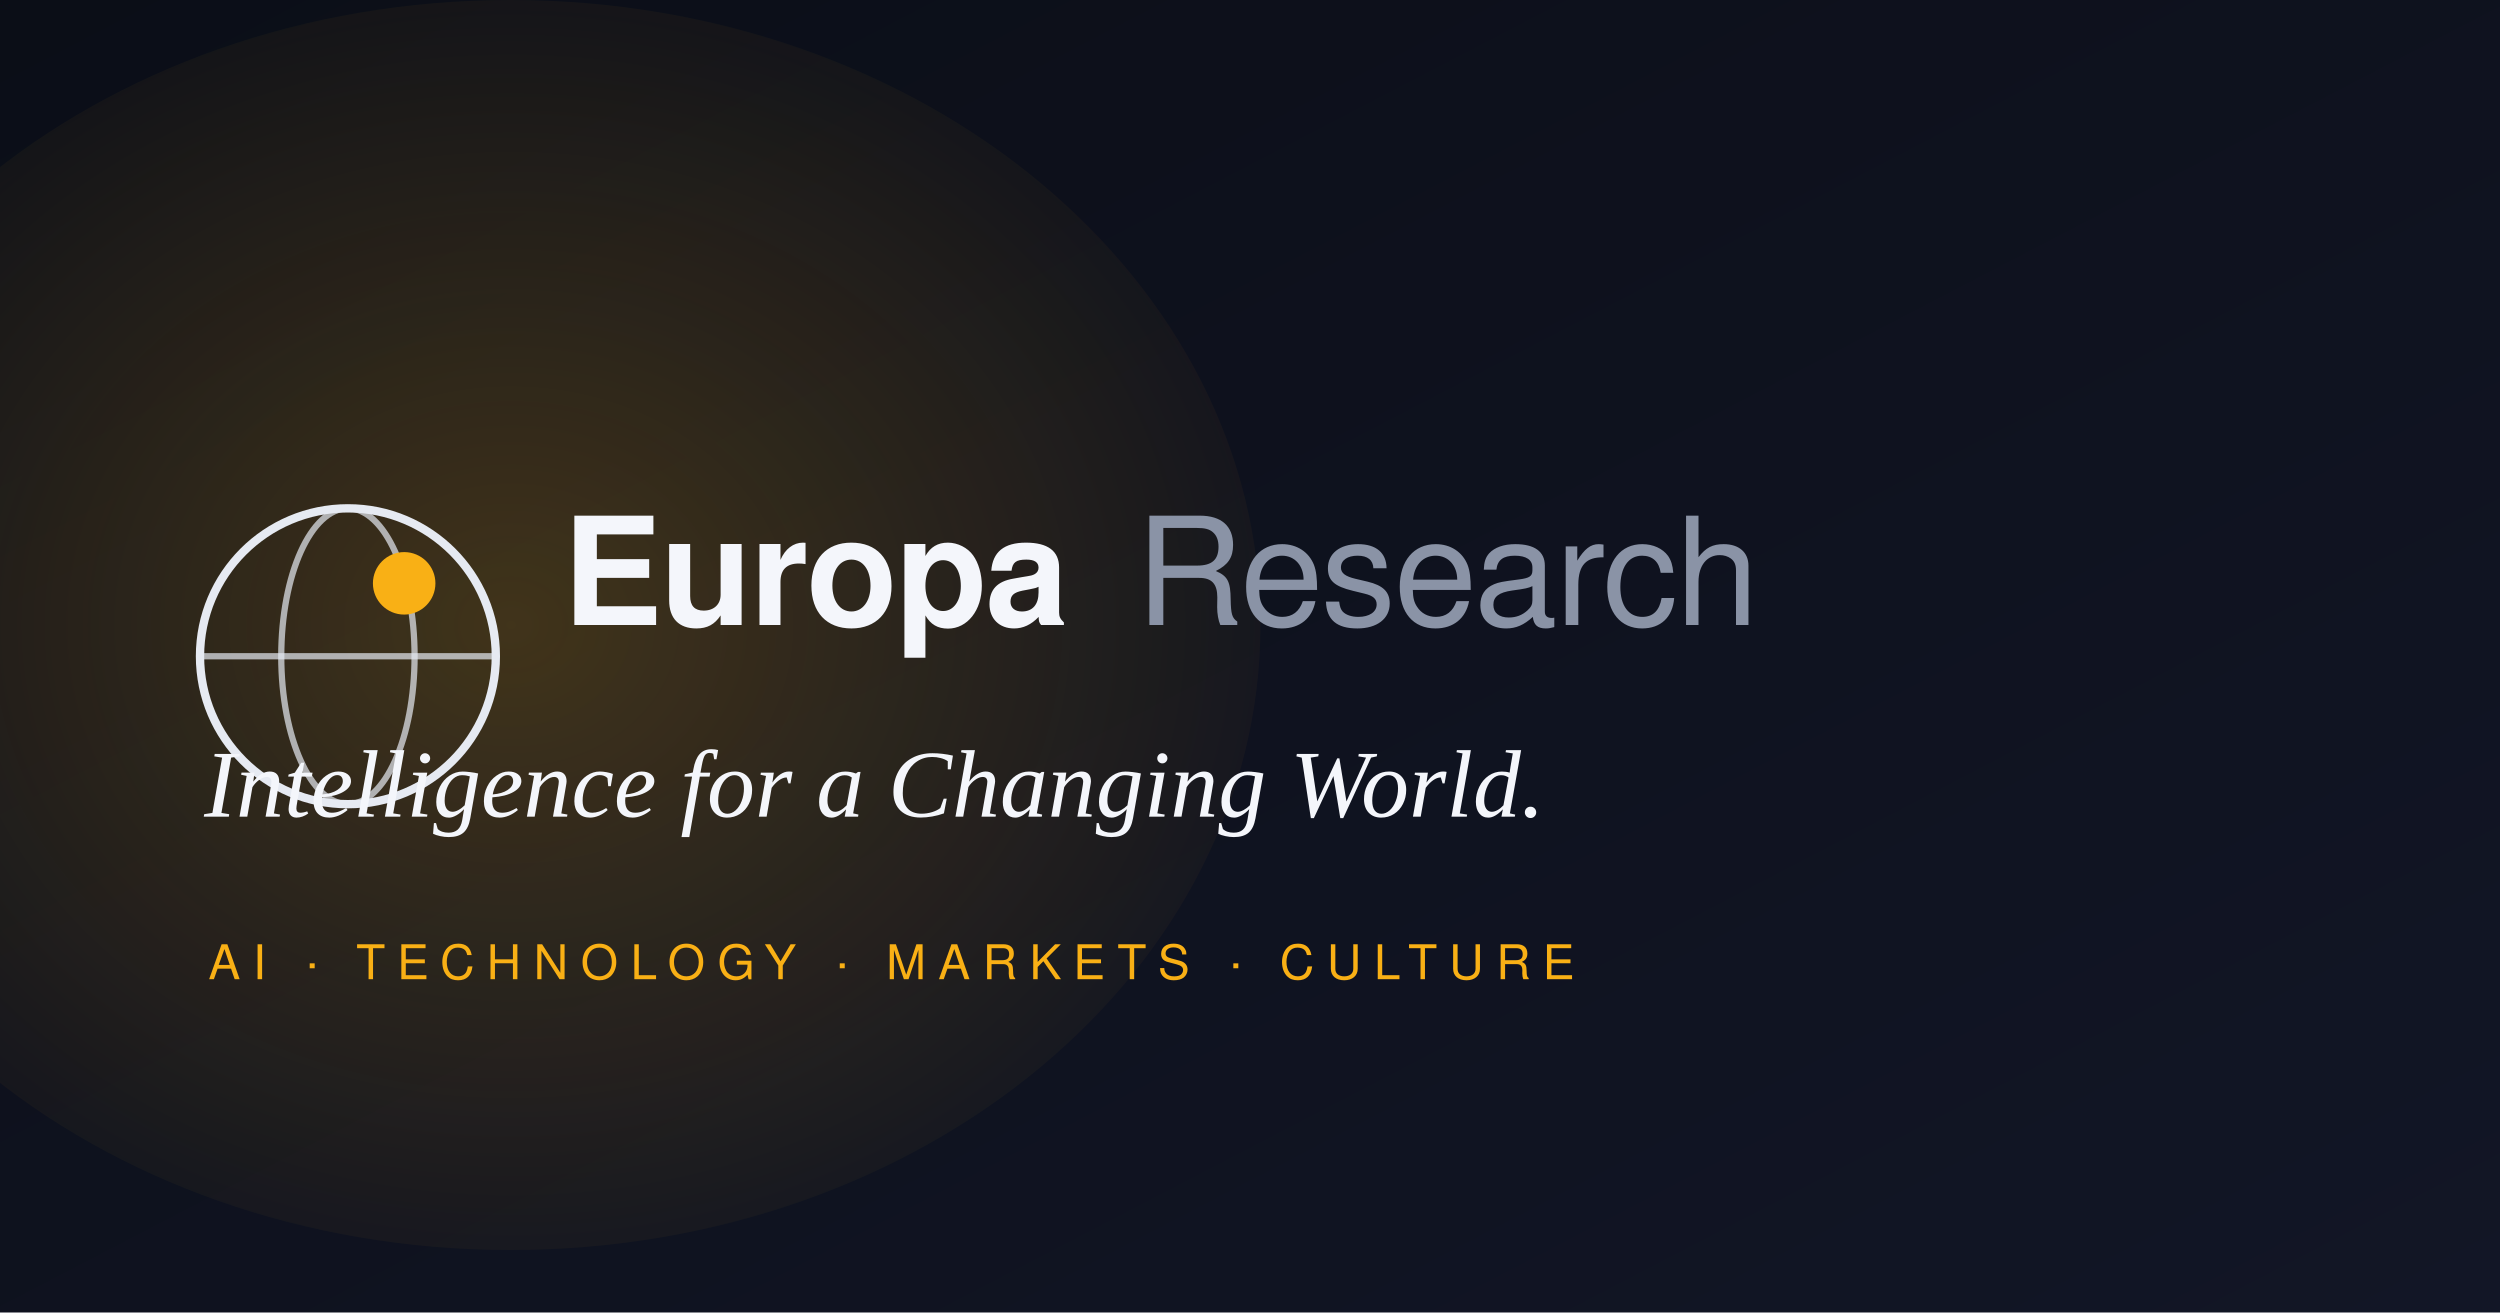
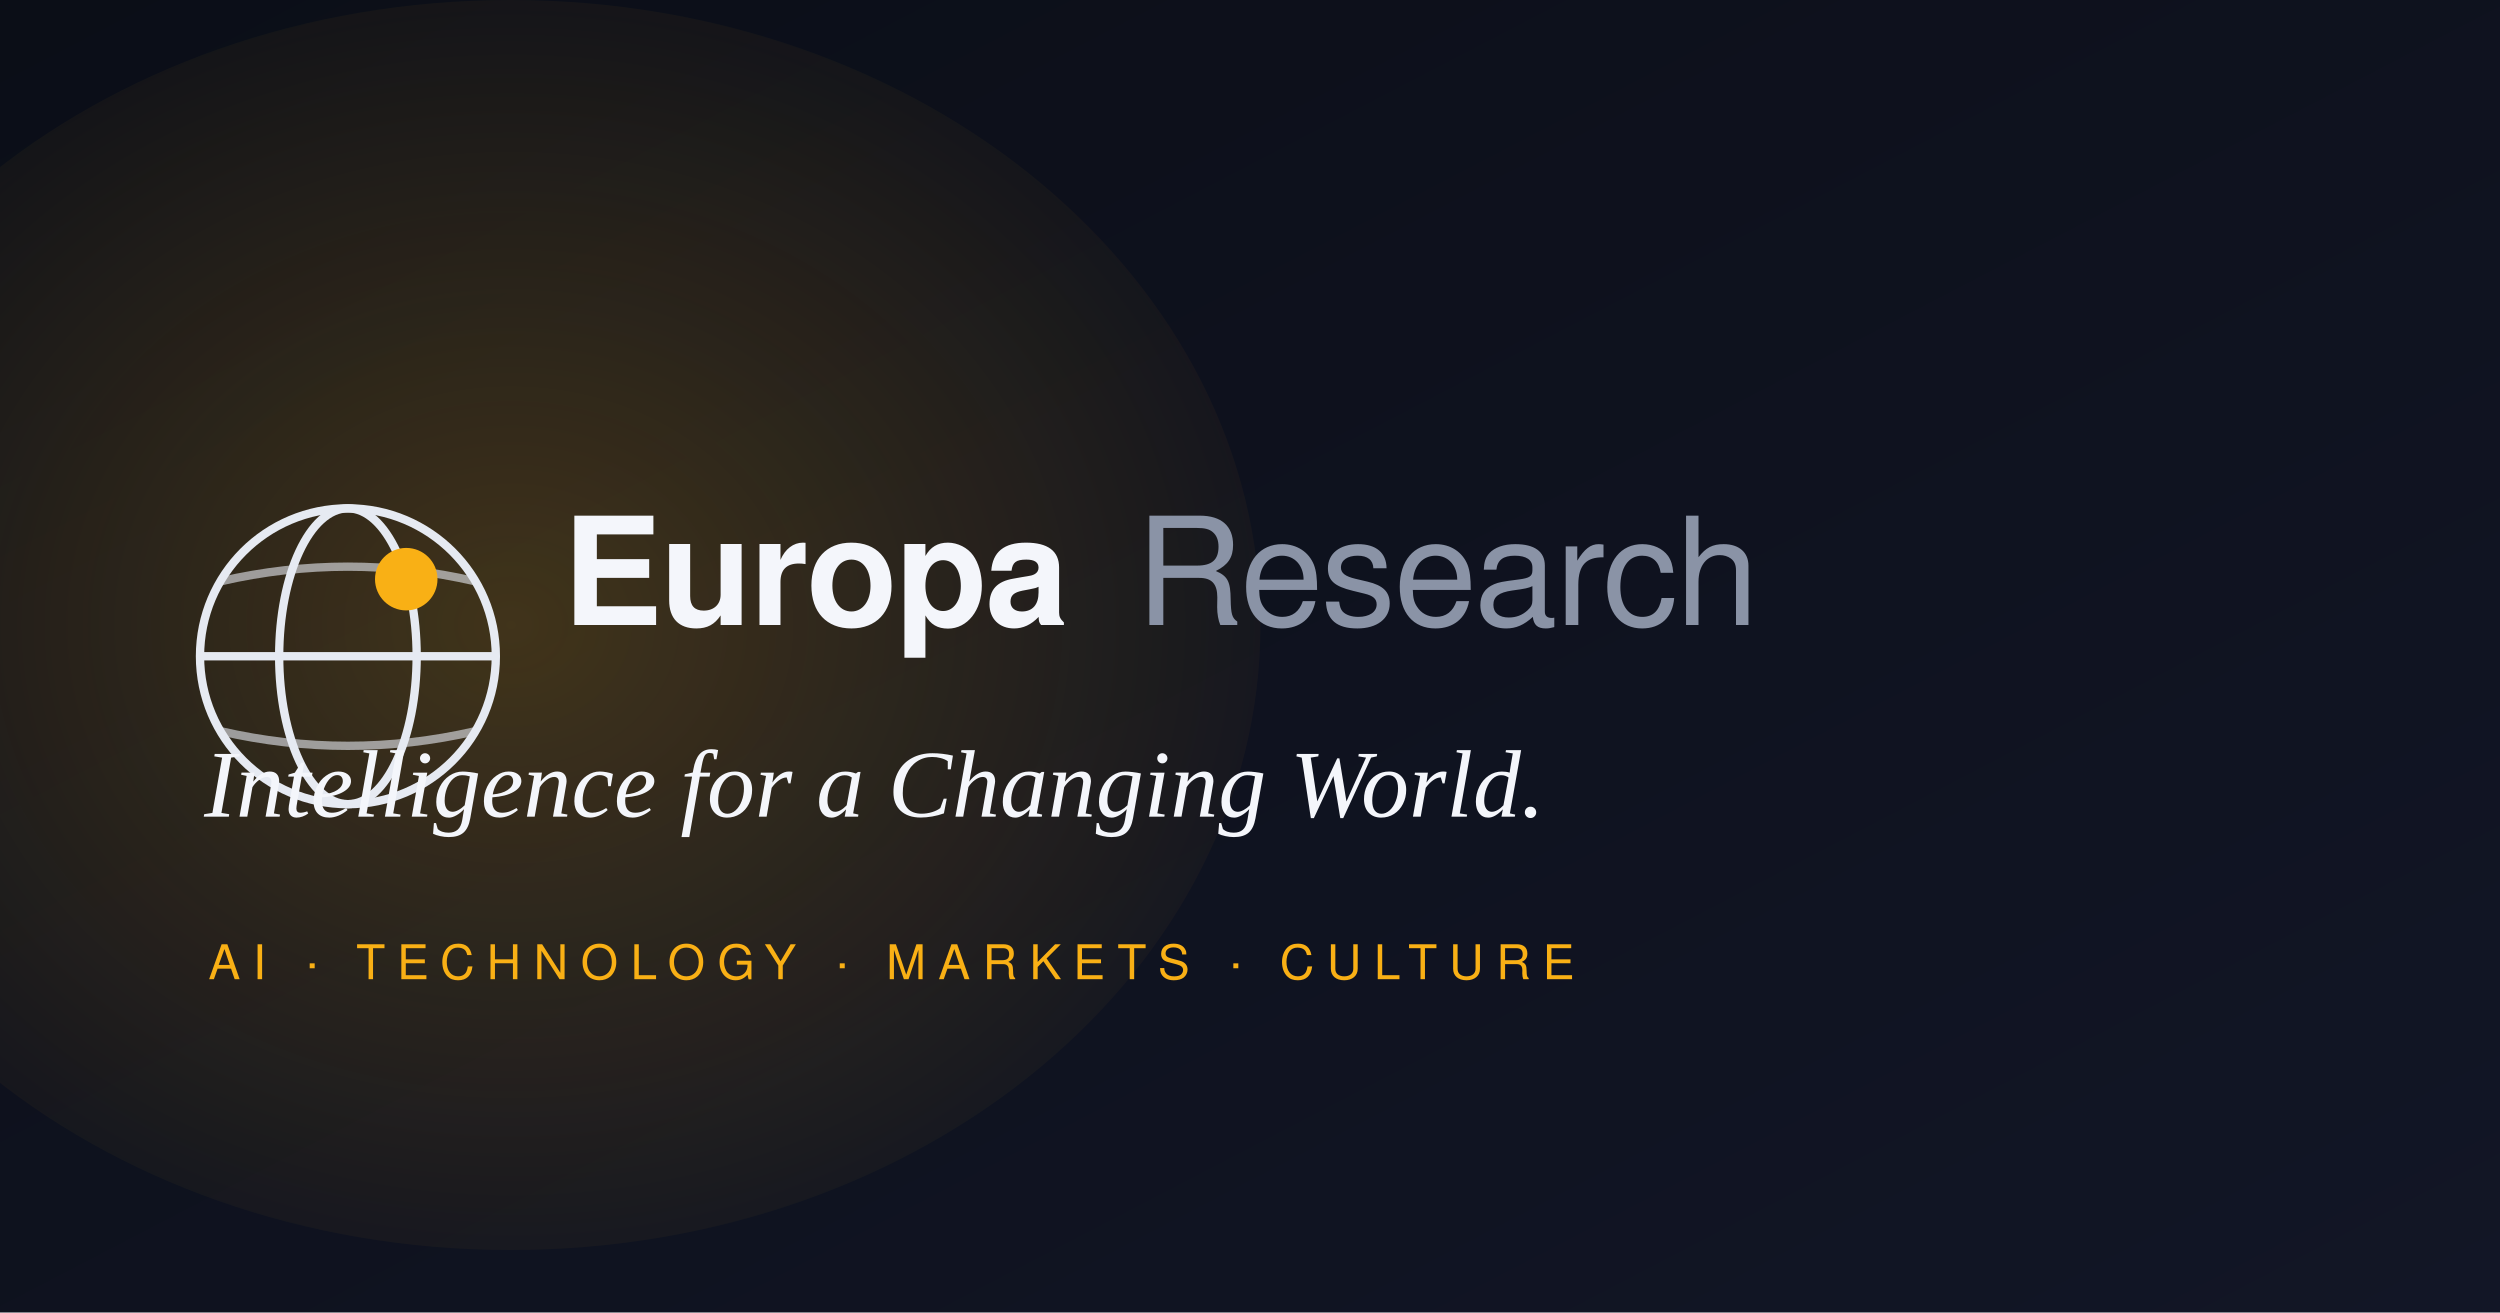
<svg xmlns="http://www.w3.org/2000/svg" width="1200" height="630" viewBox="0 0 1200 630">
  <defs>
    <linearGradient id="bg" x1="0" y1="0" x2="1" y2="1">
      <stop offset="0" stop-color="#0B0E17" />
      <stop offset="1" stop-color="#121626" />
    </linearGradient>
    <radialGradient id="glow" cx="50%" cy="50%" r="60%">
      <stop offset="0" stop-color="#F9B015" stop-opacity="0.22" />
      <stop offset="100%" stop-color="#F9B015" stop-opacity="0" />
    </radialGradient>
  </defs>
  <rect width="1200" height="630" fill="url(#bg)" />
  <ellipse cx="245" cy="300" rx="360" ry="300" fill="url(#glow)" />
-   <g fill="none" stroke="#E6EAF2">
-     <circle cx="167" cy="315" r="71" stroke-width="4" />
-     <path d="M96 315h142" stroke-width="3" opacity="0.7" />
-     <ellipse cx="167" cy="315" rx="32" ry="71" stroke-width="3" opacity="0.7" />
+   <g fill="none" stroke="#E6EAF2" stroke-width="4">
+     <circle cx="167" cy="315" r="71" />
+     <path d="M96 315h142" />
+     <path d="M106 279Q167 265 228 279" opacity="0.6" />
+     <path d="M106 351Q167 365 228 351" opacity="0.6" />
+     <ellipse cx="167" cy="315" rx="33" ry="71" />
  </g>
-   <circle cx="194" cy="280" r="15" fill="#F9B015" />
+   <circle cx="195" cy="278" r="15" fill="#F9B015" />
  <text x="270" y="300" font-family="'Space Grotesk', Helvetica, Arial, sans-serif" font-size="72" font-weight="700" letter-spacing="-1" fill="#F4F6FB">Europa</text>
  <text x="545" y="300" font-family="'Space Grotesk', Helvetica, Arial, sans-serif" font-size="72" font-weight="400" letter-spacing="-1" fill="#8A93A6">Research</text>
  <text x="98" y="392" font-family="Georgia, 'Times New Roman', serif" font-size="46" font-style="italic" fill="#F4F6FB">Intelligence for a Changing World.</text>
  <text x="100" y="470" font-family="'Space Grotesk', Helvetica, Arial, sans-serif" font-size="23" letter-spacing="6" fill="#F9B015">AI · TECHNOLOGY · MARKETS · CULTURE</text>
</svg>
